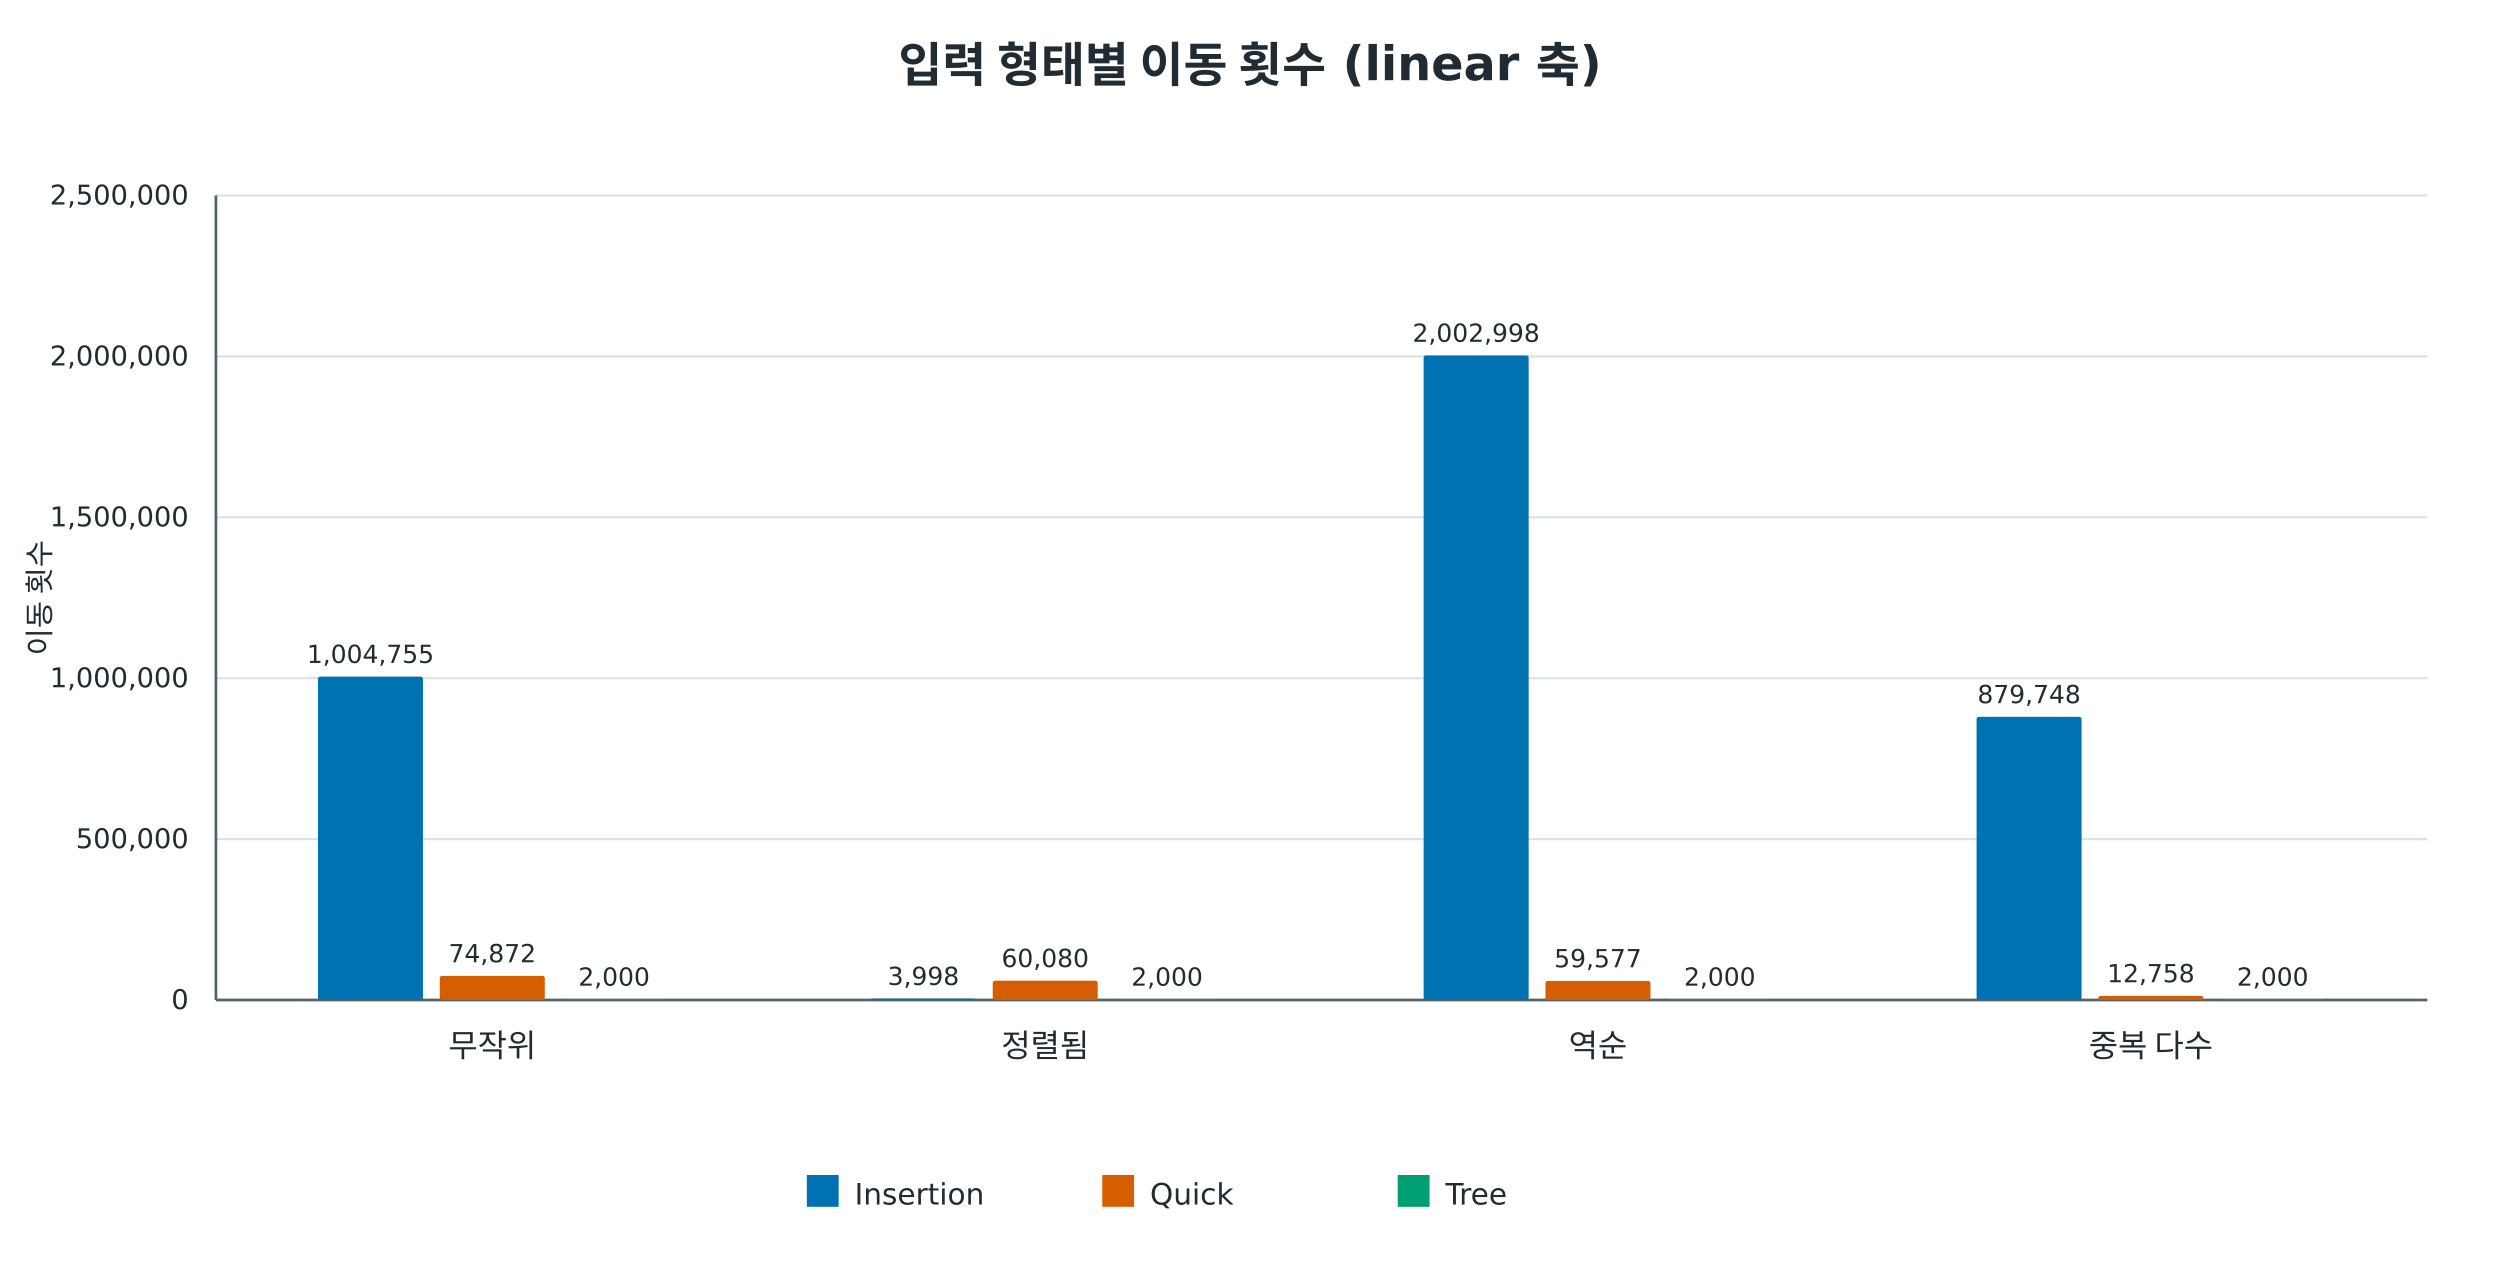
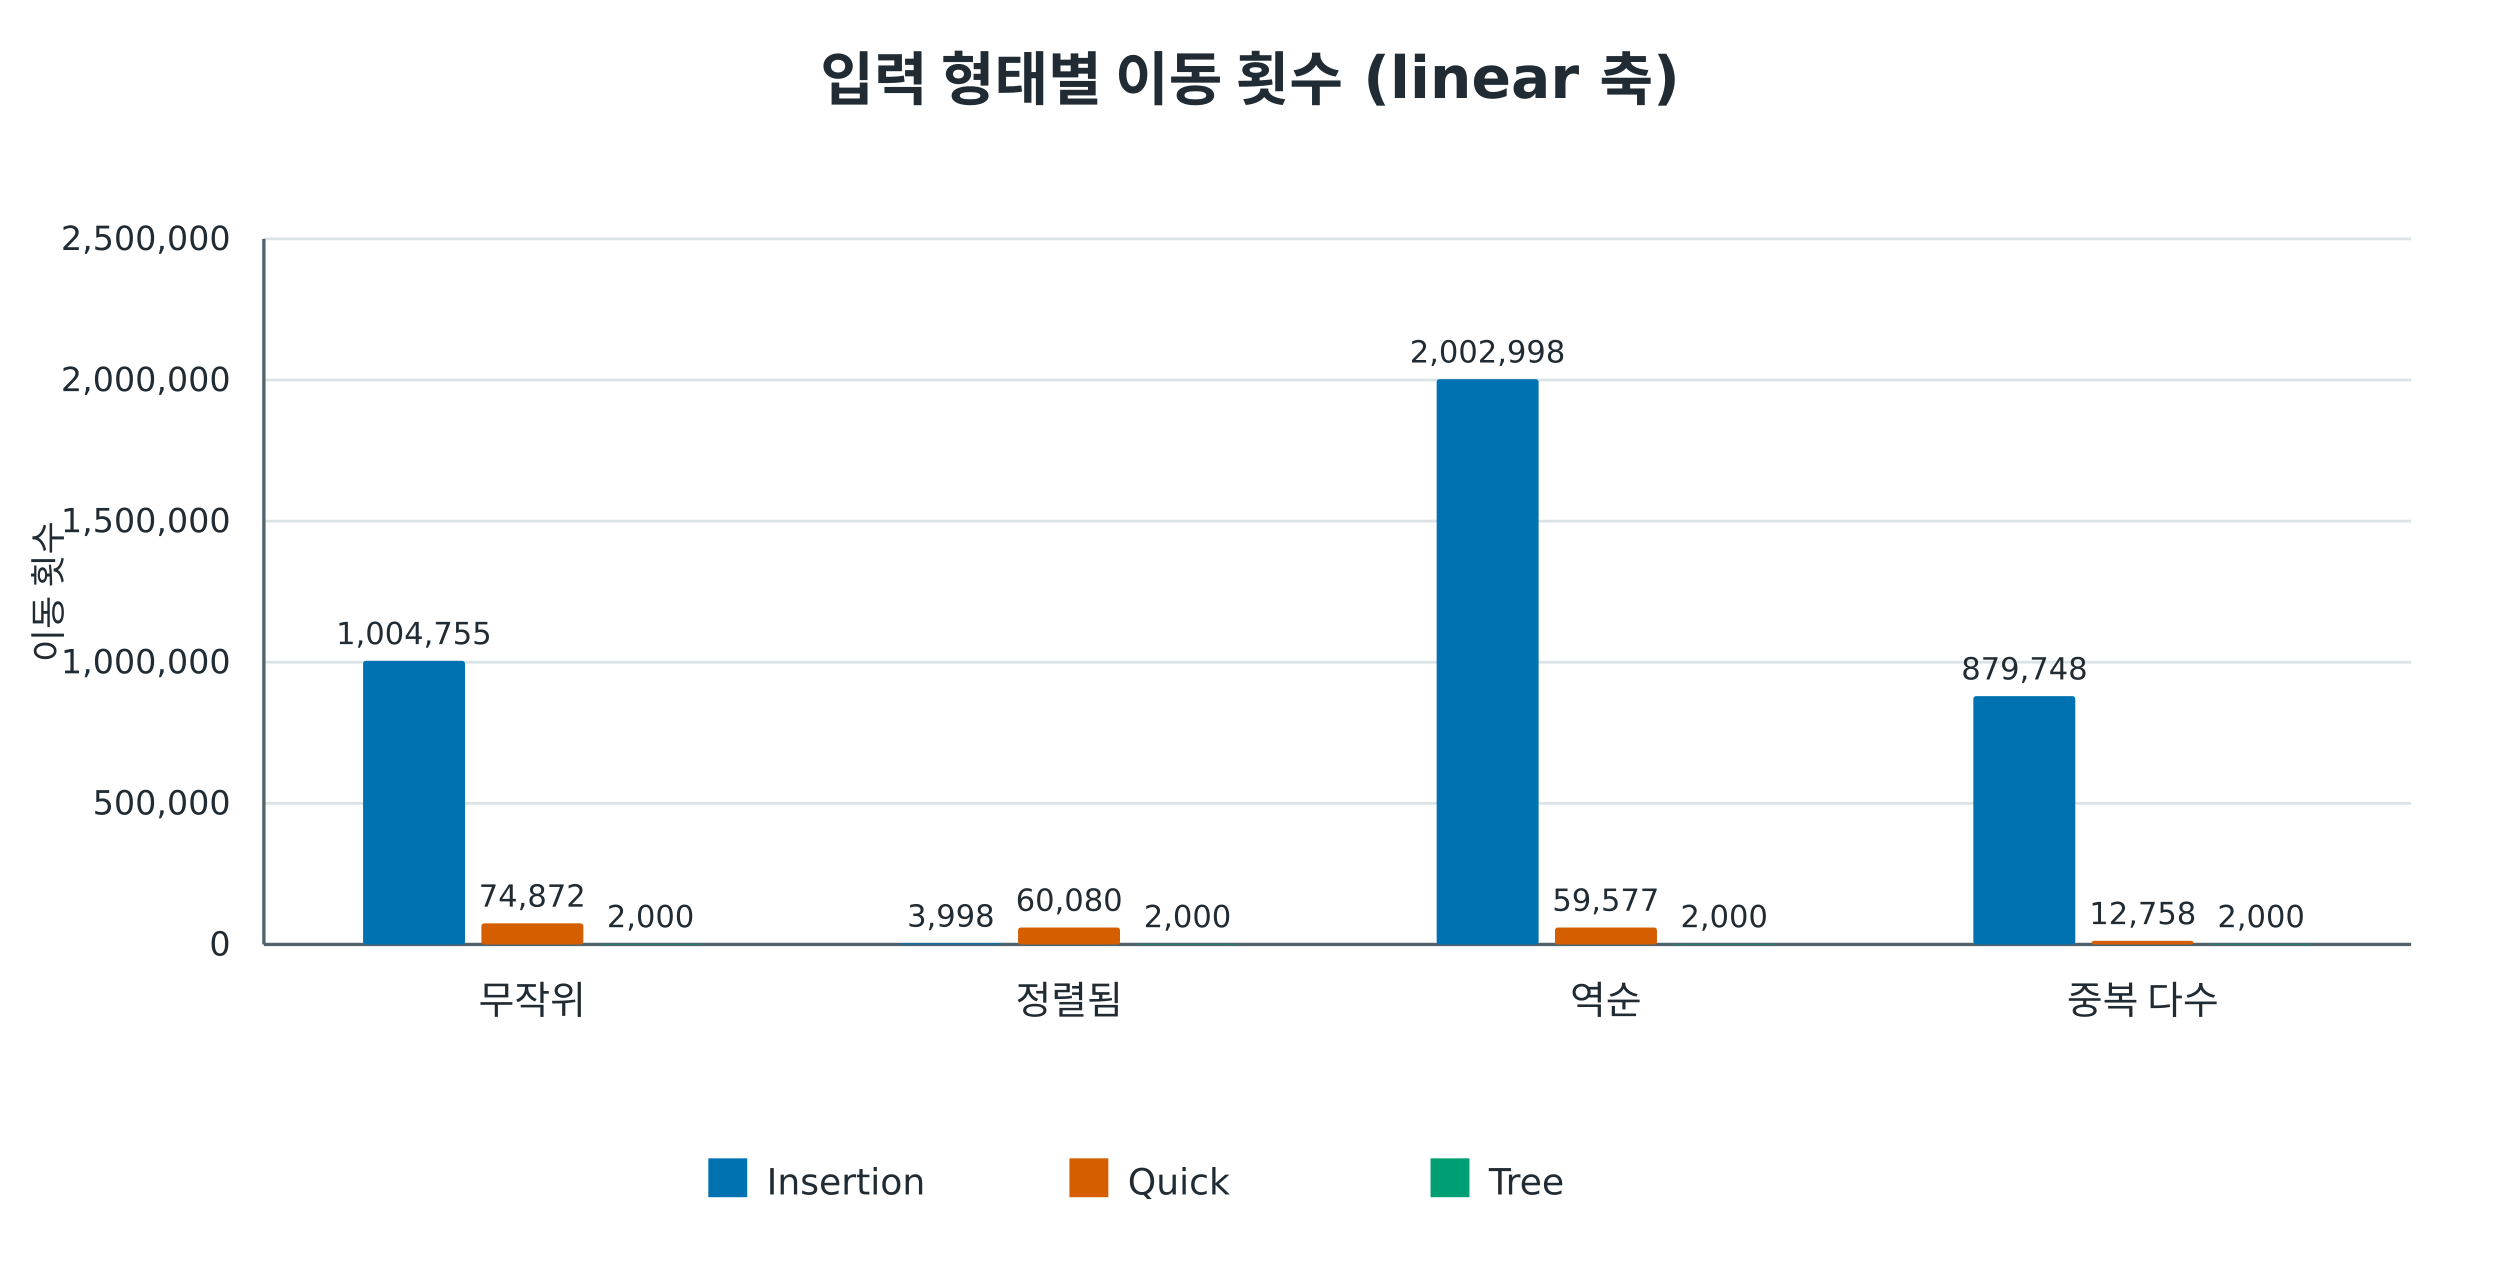
- <svg xmlns="http://www.w3.org/2000/svg" width="1100" height="560" viewBox="0 0 1100 560" role="img" aria-label="입력 형태별 이동 횟수 (linear 축)">
+ <svg xmlns="http://www.w3.org/2000/svg" width="900" height="460" viewBox="0 0 900 460" role="img" aria-label="입력 형태별 이동 횟수 (linear 축)">
  <style>text{font-family:"DejaVu Sans",sans-serif;fill:#202b33}.grid{stroke:#dce3e6;stroke-width:1}.axis{stroke:#53636c;stroke-width:1.2}.value{font-size:11px}.tick{font-size:12px}.category{font-size:14px}.legend{font-size:13px}.title{font-size:21px;font-weight:700}.ylabel{font-size:13px}</style>
-   <text class="title" x="550.0" y="36" text-anchor="middle">입력 형태별 이동 횟수 (linear 축)</text>
-   <line class="grid" x1="95" y1="440.0" x2="1068" y2="440.0" />
-   <text class="tick" x="83" y="444.0" text-anchor="end">0</text>
-   <line class="grid" x1="95" y1="369.2" x2="1068" y2="369.2" />
-   <text class="tick" x="83" y="373.2" text-anchor="end">500,000</text>
-   <line class="grid" x1="95" y1="298.4" x2="1068" y2="298.4" />
-   <text class="tick" x="83" y="302.4" text-anchor="end">1,000,000</text>
-   <line class="grid" x1="95" y1="227.6" x2="1068" y2="227.6" />
-   <text class="tick" x="83" y="231.6" text-anchor="end">1,500,000</text>
-   <line class="grid" x1="95" y1="156.8" x2="1068" y2="156.8" />
-   <text class="tick" x="83" y="160.8" text-anchor="end">2,000,000</text>
-   <line class="grid" x1="95" y1="86.0" x2="1068" y2="86.0" />
+   <text class="title" x="450.0" y="36" text-anchor="middle">입력 형태별 이동 횟수 (linear 축)</text>
+   <line class="grid" x1="95" y1="340.0" x2="868" y2="340.0" />
+   <text class="tick" x="83" y="344.0" text-anchor="end">0</text>
+   <line class="grid" x1="95" y1="289.2" x2="868" y2="289.2" />
+   <text class="tick" x="83" y="293.2" text-anchor="end">500,000</text>
+   <line class="grid" x1="95" y1="238.4" x2="868" y2="238.4" />
+   <text class="tick" x="83" y="242.4" text-anchor="end">1,000,000</text>
+   <line class="grid" x1="95" y1="187.6" x2="868" y2="187.6" />
+   <text class="tick" x="83" y="191.6" text-anchor="end">1,500,000</text>
+   <line class="grid" x1="95" y1="136.8" x2="868" y2="136.8" />
+   <text class="tick" x="83" y="140.8" text-anchor="end">2,000,000</text>
+   <line class="grid" x1="95" y1="86.0" x2="868" y2="86.0" />
  <text class="tick" x="83" y="90.0" text-anchor="end">2,500,000</text>
-   <line class="axis" x1="95" y1="86" x2="95" y2="440" />
-   <line class="axis" x1="95" y1="440" x2="1068" y2="440" />
-   <text class="ylabel" x="22" y="263.0" transform="rotate(-90 22 263.0)" text-anchor="middle">이동 횟수</text>
-   <rect x="139.9" y="297.7" width="46.2" height="142.3" fill="#0072B2" rx="1" />
-   <text class="value" x="163.0" y="291.7" text-anchor="middle">1,004,755</text>
-   <rect x="193.5" y="429.4" width="46.2" height="10.6" fill="#D55E00" rx="1" />
-   <text class="value" x="216.6" y="423.4" text-anchor="middle">74,872</text>
-   <rect x="247.1" y="439.7" width="46.2" height="0.3" fill="#009E73" rx="1" />
-   <text class="value" x="270.2" y="433.7" text-anchor="middle">2,000</text>
-   <text class="category" x="216.6" y="465" text-anchor="middle">무작위</text>
-   <rect x="383.2" y="439.4" width="46.2" height="0.6" fill="#0072B2" rx="1" />
-   <text class="value" x="406.3" y="433.4" text-anchor="middle">3,998</text>
-   <rect x="436.8" y="431.5" width="46.2" height="8.5" fill="#D55E00" rx="1" />
-   <text class="value" x="459.9" y="425.5" text-anchor="middle">60,080</text>
-   <rect x="490.4" y="439.7" width="46.2" height="0.3" fill="#009E73" rx="1" />
-   <text class="value" x="513.5" y="433.7" text-anchor="middle">2,000</text>
-   <text class="category" x="459.9" y="465" text-anchor="middle">정렬됨</text>
-   <rect x="626.4" y="156.4" width="46.2" height="283.6" fill="#0072B2" rx="1" />
-   <text class="value" x="649.5" y="150.4" text-anchor="middle">2,002,998</text>
-   <rect x="680.0" y="431.6" width="46.2" height="8.4" fill="#D55E00" rx="1" />
-   <text class="value" x="703.1" y="425.6" text-anchor="middle">59,577</text>
-   <rect x="733.6" y="439.7" width="46.2" height="0.3" fill="#009E73" rx="1" />
-   <text class="value" x="756.7" y="433.7" text-anchor="middle">2,000</text>
-   <text class="category" x="703.1" y="465" text-anchor="middle">역순</text>
-   <rect x="869.7" y="315.4" width="46.2" height="124.6" fill="#0072B2" rx="1" />
-   <text class="value" x="892.8" y="309.4" text-anchor="middle">879,748</text>
-   <rect x="923.3" y="438.2" width="46.2" height="1.8" fill="#D55E00" rx="1" />
-   <text class="value" x="946.4" y="432.2" text-anchor="middle">12,758</text>
-   <rect x="976.9" y="439.7" width="46.2" height="0.3" fill="#009E73" rx="1" />
-   <text class="value" x="1000.0" y="433.7" text-anchor="middle">2,000</text>
-   <text class="category" x="946.4" y="465" text-anchor="middle">중복 다수</text>
-   <rect x="355.0" y="517" width="14" height="14" fill="#0072B2" />
-   <text class="legend" x="376.0" y="530">Insertion</text>
-   <rect x="485.0" y="517" width="14" height="14" fill="#D55E00" />
-   <text class="legend" x="506.0" y="530">Quick</text>
-   <rect x="615.0" y="517" width="14" height="14" fill="#009E73" />
-   <text class="legend" x="636.0" y="530">Tree</text>
+   <line class="axis" x1="95" y1="86" x2="95" y2="340" />
+   <line class="axis" x1="95" y1="340" x2="868" y2="340" />
+   <text class="ylabel" x="22" y="213.0" transform="rotate(-90 22 213.0)" text-anchor="middle">이동 횟수</text>
+   <rect x="130.7" y="237.9" width="36.7" height="102.1" fill="#0072B2" rx="1" />
+   <text class="value" x="149.0" y="231.9" text-anchor="middle">1,004,755</text>
+   <rect x="173.3" y="332.4" width="36.7" height="7.6" fill="#D55E00" rx="1" />
+   <text class="value" x="191.6" y="326.4" text-anchor="middle">74,872</text>
+   <rect x="215.9" y="339.8" width="36.7" height="0.2" fill="#009E73" rx="1" />
+   <text class="value" x="234.2" y="333.8" text-anchor="middle">2,000</text>
+   <text class="category" x="191.6" y="365" text-anchor="middle">무작위</text>
+   <rect x="323.9" y="339.6" width="36.7" height="0.4" fill="#0072B2" rx="1" />
+   <text class="value" x="342.3" y="333.6" text-anchor="middle">3,998</text>
+   <rect x="366.5" y="333.9" width="36.7" height="6.1" fill="#D55E00" rx="1" />
+   <text class="value" x="384.9" y="327.9" text-anchor="middle">60,080</text>
+   <rect x="409.1" y="339.8" width="36.7" height="0.2" fill="#009E73" rx="1" />
+   <text class="value" x="427.5" y="333.8" text-anchor="middle">2,000</text>
+   <text class="category" x="384.9" y="365" text-anchor="middle">정렬됨</text>
+   <rect x="517.2" y="136.5" width="36.7" height="203.5" fill="#0072B2" rx="1" />
+   <text class="value" x="535.5" y="130.5" text-anchor="middle">2,002,998</text>
+   <rect x="559.8" y="333.9" width="36.7" height="6.1" fill="#D55E00" rx="1" />
+   <text class="value" x="578.1" y="327.9" text-anchor="middle">59,577</text>
+   <rect x="602.4" y="339.8" width="36.7" height="0.2" fill="#009E73" rx="1" />
+   <text class="value" x="620.7" y="333.8" text-anchor="middle">2,000</text>
+   <text class="category" x="578.1" y="365" text-anchor="middle">역순</text>
+   <rect x="710.4" y="250.6" width="36.7" height="89.4" fill="#0072B2" rx="1" />
+   <text class="value" x="728.8" y="244.6" text-anchor="middle">879,748</text>
+   <rect x="753.0" y="338.7" width="36.7" height="1.3" fill="#D55E00" rx="1" />
+   <text class="value" x="771.4" y="332.7" text-anchor="middle">12,758</text>
+   <rect x="795.6" y="339.8" width="36.7" height="0.2" fill="#009E73" rx="1" />
+   <text class="value" x="814.0" y="333.8" text-anchor="middle">2,000</text>
+   <text class="category" x="771.4" y="365" text-anchor="middle">중복 다수</text>
+   <rect x="255.0" y="417" width="14" height="14" fill="#0072B2" />
+   <text class="legend" x="276.0" y="430">Insertion</text>
+   <rect x="385.0" y="417" width="14" height="14" fill="#D55E00" />
+   <text class="legend" x="406.0" y="430">Quick</text>
+   <rect x="515.0" y="417" width="14" height="14" fill="#009E73" />
+   <text class="legend" x="536.0" y="430">Tree</text>
</svg>
